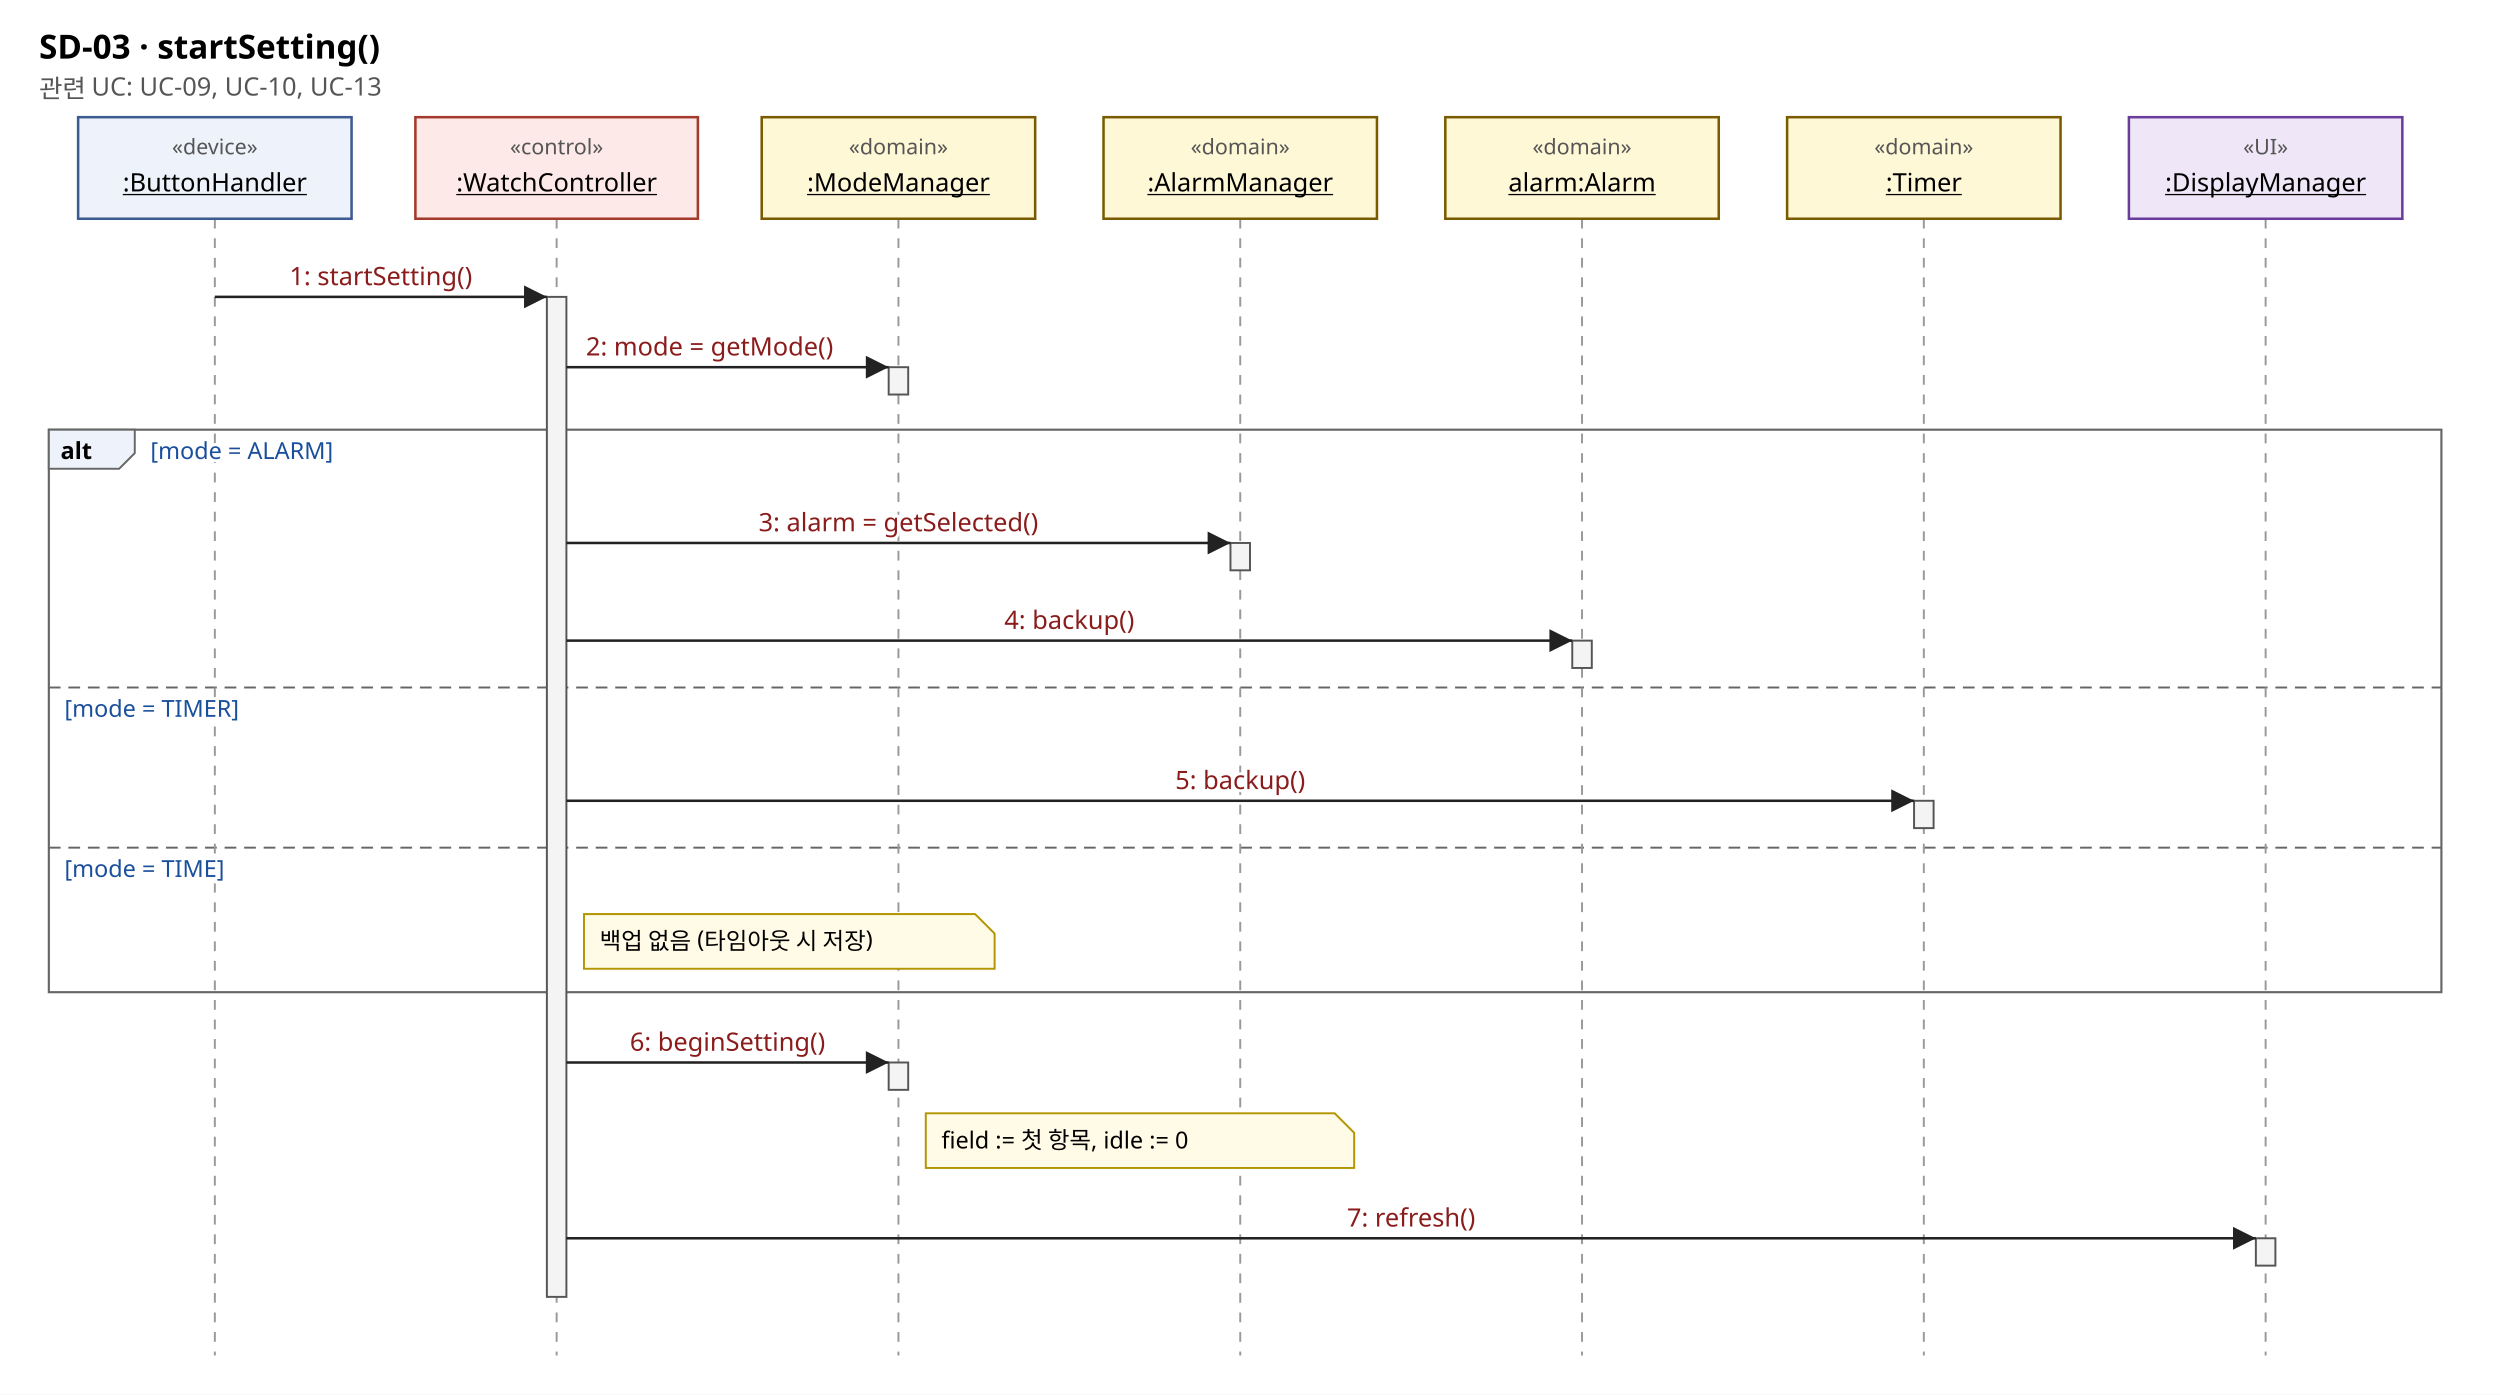
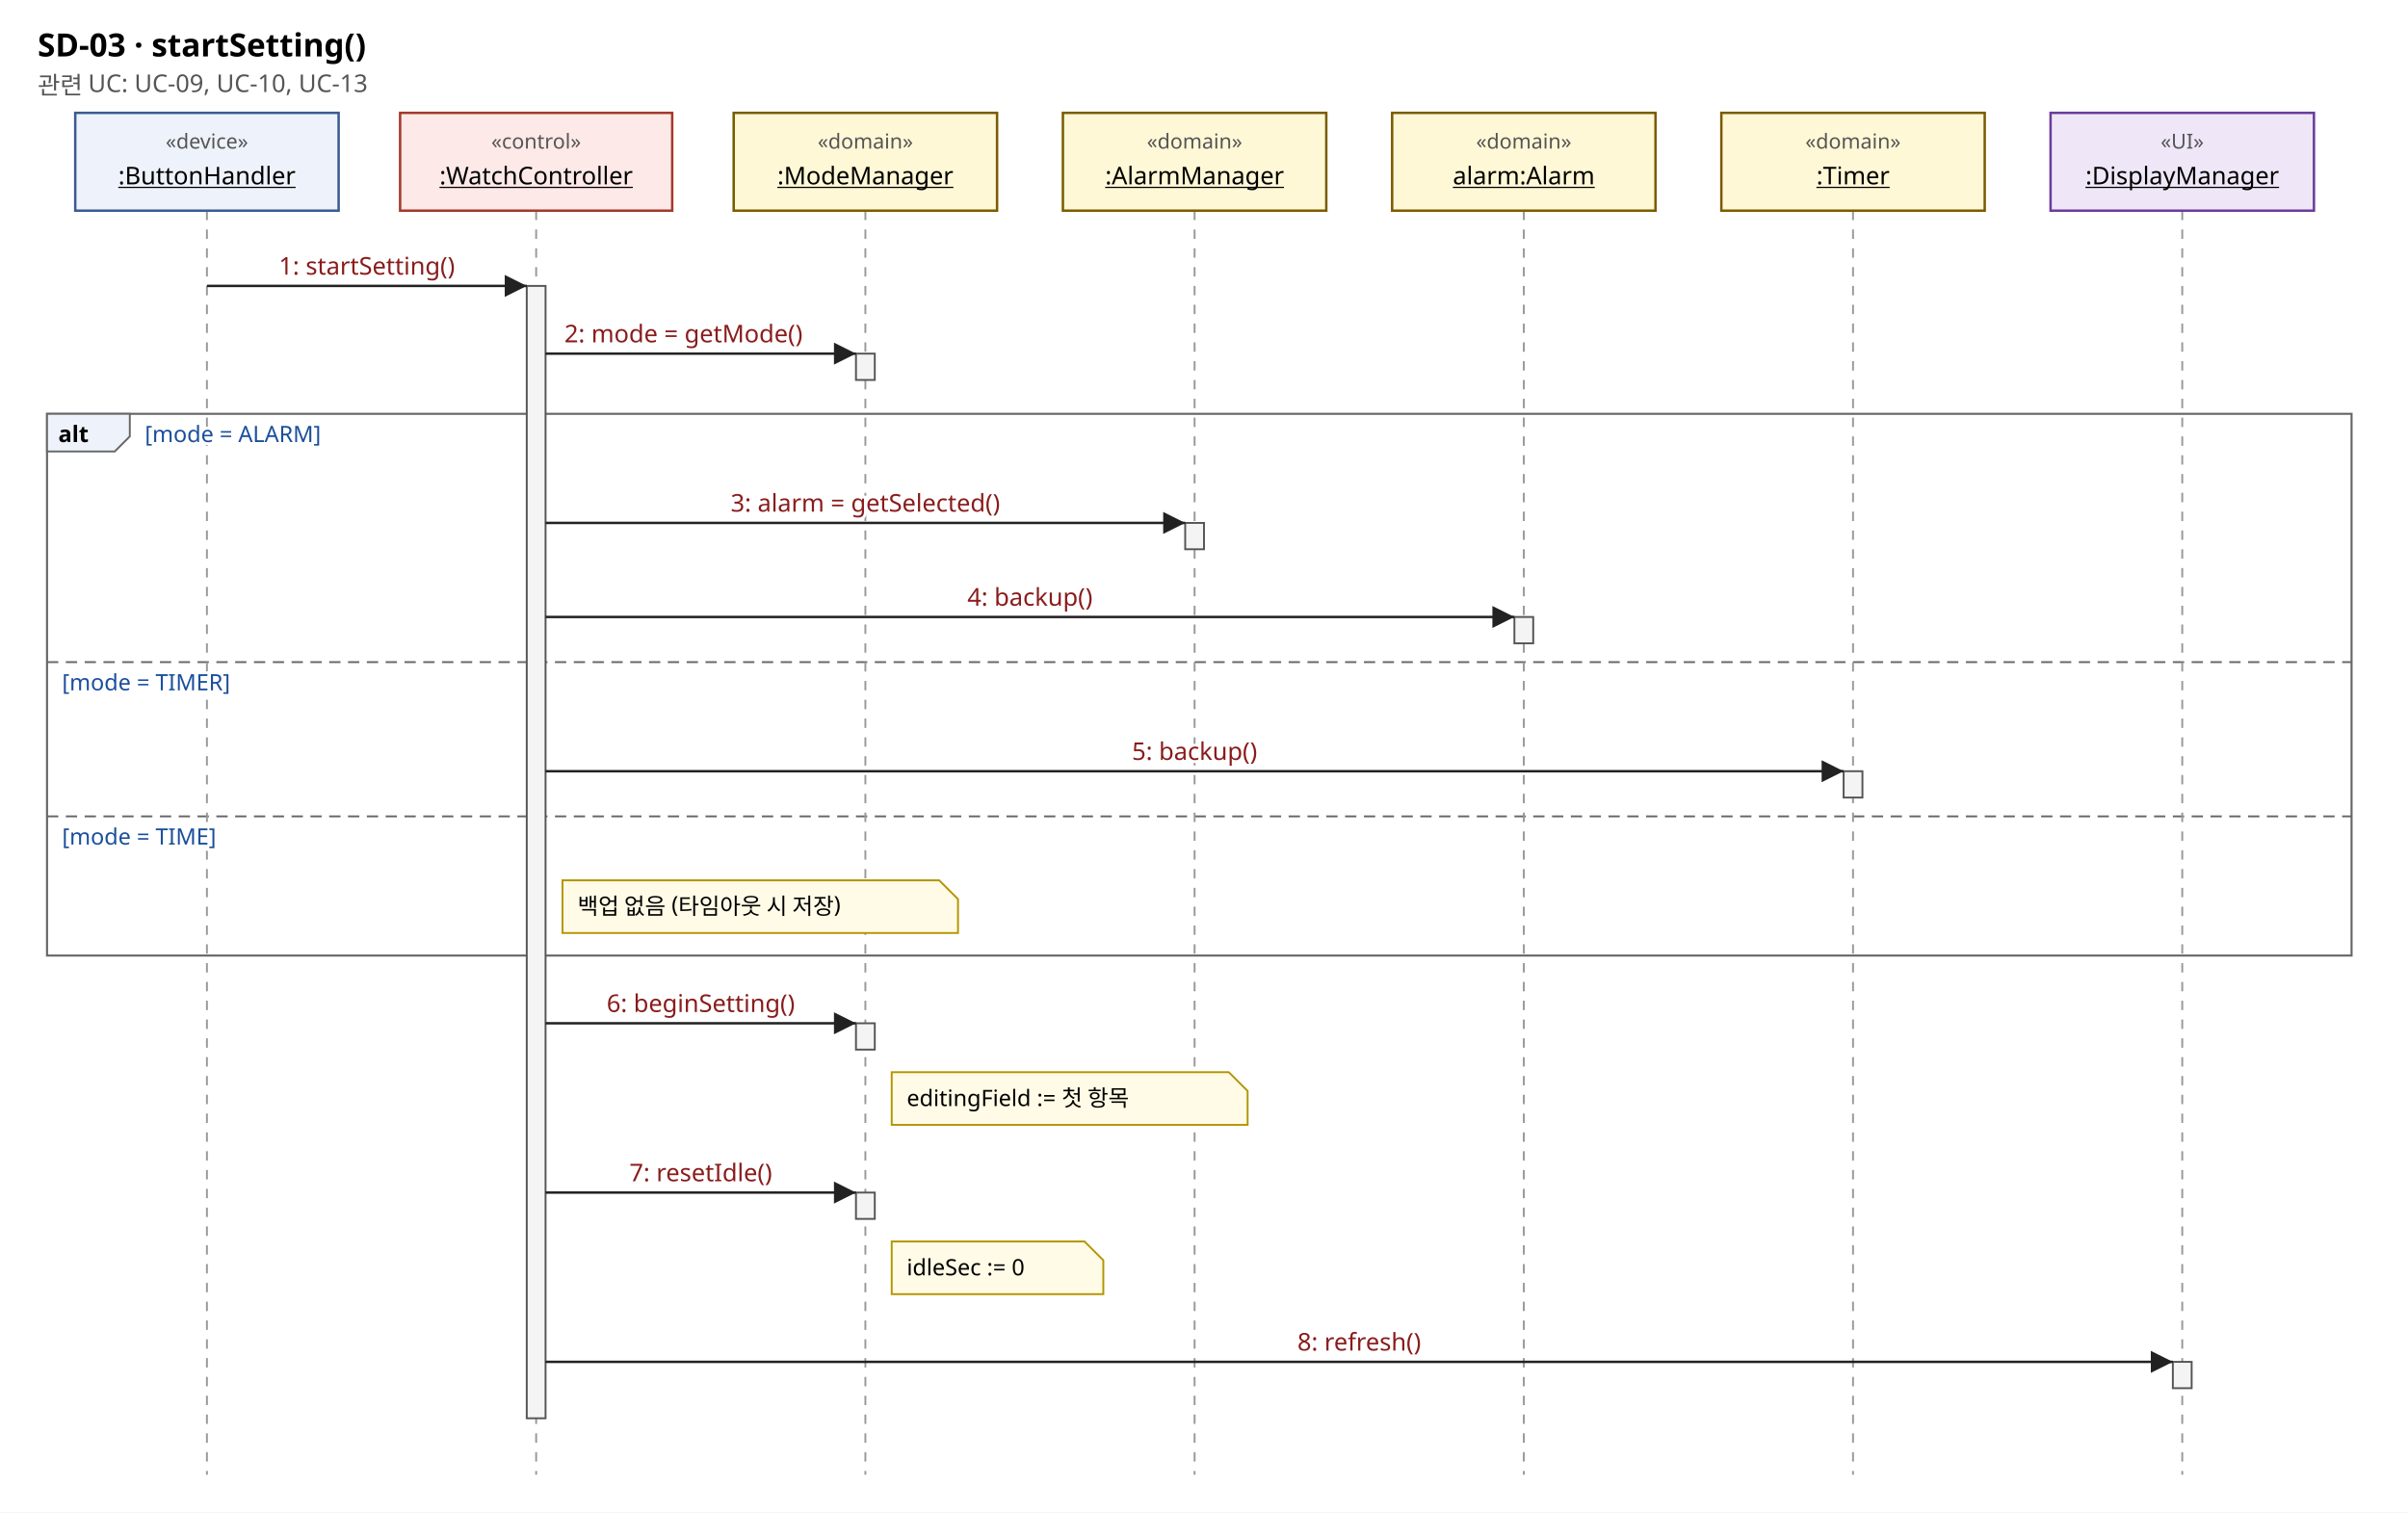
- <svg xmlns="http://www.w3.org/2000/svg" width="1280" height="714" viewBox="0 0 1280 714" font-family="Malgun Gothic, Apple SD Gothic Neo, Noto Sans KR, WenQuanYi Zen Hei, sans-serif">
+ <svg xmlns="http://www.w3.org/2000/svg" width="1280" height="804" viewBox="0 0 1280 804" font-family="Malgun Gothic, Apple SD Gothic Neo, Noto Sans KR, WenQuanYi Zen Hei, sans-serif">
  <defs>
    <marker id="f" viewBox="0 0 10 10" refX="10" refY="5" markerWidth="9" markerHeight="9" orient="auto">
      <path d="M0,0 L10,5 L0,10 z" fill="#222" />
    </marker>
  </defs>
-   <rect width="1280" height="714" fill="#fff" />
+   <rect width="1280" height="804" fill="#fff" />
  <text x="20" y="30" font-size="17" font-weight="bold">SD-03 · startSetting()</text>
  <text x="20" y="50" font-size="13" fill="#555">관련 UC: UC-09, UC-10, UC-13</text>
  <rect x="25" y="220" width="1225" height="288" fill="none" stroke="#666" stroke-width="1.1" />
  <path d="M25,220 h44 v12 l-8,8 h-36 z" fill="#eef2fa" stroke="#666" />
  <text x="31" y="235" font-size="12" font-weight="bold">alt</text>
  <line x1="25" y1="352" x2="1250" y2="352" stroke="#666" stroke-dasharray="6 4" />
  <line x1="25" y1="434" x2="1250" y2="434" stroke="#666" stroke-dasharray="6 4" />
-   <line x1="110" y1="112" x2="110" y2="694" stroke="#999" stroke-dasharray="5 5" />
+   <line x1="110" y1="112" x2="110" y2="784" stroke="#999" stroke-dasharray="5 5" />
  <rect x="40.0" y="60" width="140" height="52" fill="#eef2fa" stroke="#3b5b92" stroke-width="1.3" />
  <text x="110" y="79" text-anchor="middle" font-size="11" fill="#555">«device»</text>
  <text x="110" y="98" text-anchor="middle" font-size="13" text-decoration="underline">:ButtonHandler</text>
-   <line x1="285" y1="112" x2="285" y2="694" stroke="#999" stroke-dasharray="5 5" />
+   <line x1="285" y1="112" x2="285" y2="784" stroke="#999" stroke-dasharray="5 5" />
  <rect x="212.68" y="60" width="144.64" height="52" fill="#fde9e7" stroke="#a33a2c" stroke-width="1.3" />
  <text x="285" y="79" text-anchor="middle" font-size="11" fill="#555">«control»</text>
  <text x="285" y="98" text-anchor="middle" font-size="13" text-decoration="underline">:WatchController</text>
-   <line x1="460" y1="112" x2="460" y2="694" stroke="#999" stroke-dasharray="5 5" />
+   <line x1="460" y1="112" x2="460" y2="784" stroke="#999" stroke-dasharray="5 5" />
  <rect x="390.0" y="60" width="140" height="52" fill="#fff8d6" stroke="#7a5c00" stroke-width="1.3" />
  <text x="460" y="79" text-anchor="middle" font-size="11" fill="#555">«domain»</text>
  <text x="460" y="98" text-anchor="middle" font-size="13" text-decoration="underline">:ModeManager</text>
-   <line x1="635" y1="112" x2="635" y2="694" stroke="#999" stroke-dasharray="5 5" />
+   <line x1="635" y1="112" x2="635" y2="784" stroke="#999" stroke-dasharray="5 5" />
  <rect x="565.0" y="60" width="140" height="52" fill="#fff8d6" stroke="#7a5c00" stroke-width="1.3" />
  <text x="635" y="79" text-anchor="middle" font-size="11" fill="#555">«domain»</text>
  <text x="635" y="98" text-anchor="middle" font-size="13" text-decoration="underline">:AlarmManager</text>
-   <line x1="810" y1="112" x2="810" y2="694" stroke="#999" stroke-dasharray="5 5" />
+   <line x1="810" y1="112" x2="810" y2="784" stroke="#999" stroke-dasharray="5 5" />
  <rect x="740.0" y="60" width="140" height="52" fill="#fff8d6" stroke="#7a5c00" stroke-width="1.3" />
  <text x="810" y="79" text-anchor="middle" font-size="11" fill="#555">«domain»</text>
  <text x="810" y="98" text-anchor="middle" font-size="13" text-decoration="underline">alarm:Alarm</text>
-   <line x1="985" y1="112" x2="985" y2="694" stroke="#999" stroke-dasharray="5 5" />
+   <line x1="985" y1="112" x2="985" y2="784" stroke="#999" stroke-dasharray="5 5" />
  <rect x="915.0" y="60" width="140" height="52" fill="#fff8d6" stroke="#7a5c00" stroke-width="1.3" />
  <text x="985" y="79" text-anchor="middle" font-size="11" fill="#555">«domain»</text>
  <text x="985" y="98" text-anchor="middle" font-size="13" text-decoration="underline">:Timer</text>
-   <line x1="1160" y1="112" x2="1160" y2="694" stroke="#999" stroke-dasharray="5 5" />
+   <line x1="1160" y1="112" x2="1160" y2="784" stroke="#999" stroke-dasharray="5 5" />
  <rect x="1090.0" y="60" width="140" height="52" fill="#efe7f7" stroke="#6a3d9a" stroke-width="1.3" />
  <text x="1160" y="79" text-anchor="middle" font-size="11" fill="#555">«UI»</text>
  <text x="1160" y="98" text-anchor="middle" font-size="13" text-decoration="underline">:DisplayManager</text>
  <rect x="455" y="188" width="10" height="14" fill="#f4f4f4" stroke="#555" />
  <rect x="630" y="278" width="10" height="14" fill="#f4f4f4" stroke="#555" />
  <rect x="805" y="328" width="10" height="14" fill="#f4f4f4" stroke="#555" />
  <rect x="980" y="410" width="10" height="14" fill="#f4f4f4" stroke="#555" />
  <rect x="455" y="544" width="10" height="14" fill="#f4f4f4" stroke="#555" />
-   <rect x="1155" y="634" width="10" height="14" fill="#f4f4f4" stroke="#555" />
-   <rect x="280" y="152" width="10" height="512" fill="#f4f4f4" stroke="#555" />
+   <rect x="455" y="634" width="10" height="14" fill="#f4f4f4" stroke="#555" />
+   <rect x="1155" y="724" width="10" height="14" fill="#f4f4f4" stroke="#555" />
+   <rect x="280" y="152" width="10" height="602" fill="#f4f4f4" stroke="#555" />
  <line x1="110" y1="152" x2="280" y2="152" stroke="#222" stroke-width="1.3" marker-end="url(#f)" />
  <text x="195.0" y="146" text-anchor="middle" font-size="13" fill="#8a1c1c" stroke="#fff" stroke-width="3" paint-order="stroke">1: startSetting()</text>
  <line x1="290" y1="188" x2="455" y2="188" stroke="#222" stroke-width="1.3" marker-end="url(#f)" />
  <text x="300" y="182" font-size="13" fill="#8a1c1c" stroke="#fff" stroke-width="3" paint-order="stroke">2: mode = getMode()</text>
  <line x1="290" y1="278" x2="630" y2="278" stroke="#222" stroke-width="1.3" marker-end="url(#f)" />
  <text x="460.0" y="272" text-anchor="middle" font-size="13" fill="#8a1c1c" stroke="#fff" stroke-width="3" paint-order="stroke">3: alarm = getSelected()</text>
  <line x1="290" y1="328" x2="805" y2="328" stroke="#222" stroke-width="1.3" marker-end="url(#f)" />
  <text x="547.5" y="322" text-anchor="middle" font-size="13" fill="#8a1c1c" stroke="#fff" stroke-width="3" paint-order="stroke">4: backup()</text>
  <line x1="290" y1="410" x2="980" y2="410" stroke="#222" stroke-width="1.3" marker-end="url(#f)" />
  <text x="635.0" y="404" text-anchor="middle" font-size="13" fill="#8a1c1c" stroke="#fff" stroke-width="3" paint-order="stroke">5: backup()</text>
  <path d="M299,468 h200.24 l10,10 v18 h-210.24 z" fill="#fffbe6" stroke="#b39500" />
  <text x="307" y="486" font-size="12">백업 없음 (타임아웃 시 저장)</text>
  <line x1="290" y1="544" x2="455" y2="544" stroke="#222" stroke-width="1.3" marker-end="url(#f)" />
  <text x="372.5" y="538" text-anchor="middle" font-size="13" fill="#8a1c1c" stroke="#fff" stroke-width="3" paint-order="stroke">6: beginSetting()</text>
-   <path d="M474,570 h209.34 l10,10 v18 h-219.34 z" fill="#fffbe6" stroke="#b39500" />
-   <text x="482" y="588" font-size="12">field := 첫 항목, idle := 0</text>
-   <line x1="290" y1="634" x2="1155" y2="634" stroke="#222" stroke-width="1.3" marker-end="url(#f)" />
-   <text x="722.5" y="628" text-anchor="middle" font-size="13" fill="#8a1c1c" stroke="#fff" stroke-width="3" paint-order="stroke">7: refresh()</text>
+   <path d="M474,570 h179.18 l10,10 v18 h-189.18 z" fill="#fffbe6" stroke="#b39500" />
+   <text x="482" y="588" font-size="12">editingField := 첫 항목</text>
+   <line x1="290" y1="634" x2="455" y2="634" stroke="#222" stroke-width="1.3" marker-end="url(#f)" />
+   <text x="372.5" y="628" text-anchor="middle" font-size="13" fill="#8a1c1c" stroke="#fff" stroke-width="3" paint-order="stroke">7: resetIdle()</text>
+   <path d="M474,660 h102.48 l10,10 v18 h-112.48 z" fill="#fffbe6" stroke="#b39500" />
+   <text x="482" y="678" font-size="12">idleSec := 0</text>
+   <line x1="290" y1="724" x2="1155" y2="724" stroke="#222" stroke-width="1.3" marker-end="url(#f)" />
+   <text x="722.5" y="718" text-anchor="middle" font-size="13" fill="#8a1c1c" stroke="#fff" stroke-width="3" paint-order="stroke">8: refresh()</text>
  <text x="77" y="235" font-size="12" fill="#1a4f9c" stroke="#fff" stroke-width="3" paint-order="stroke">[mode = ALARM]</text>
  <text x="33" y="367" font-size="12" fill="#1a4f9c" stroke="#fff" stroke-width="3" paint-order="stroke">[mode = TIMER]</text>
  <text x="33" y="449" font-size="12" fill="#1a4f9c" stroke="#fff" stroke-width="3" paint-order="stroke">[mode = TIME]</text>
</svg>
